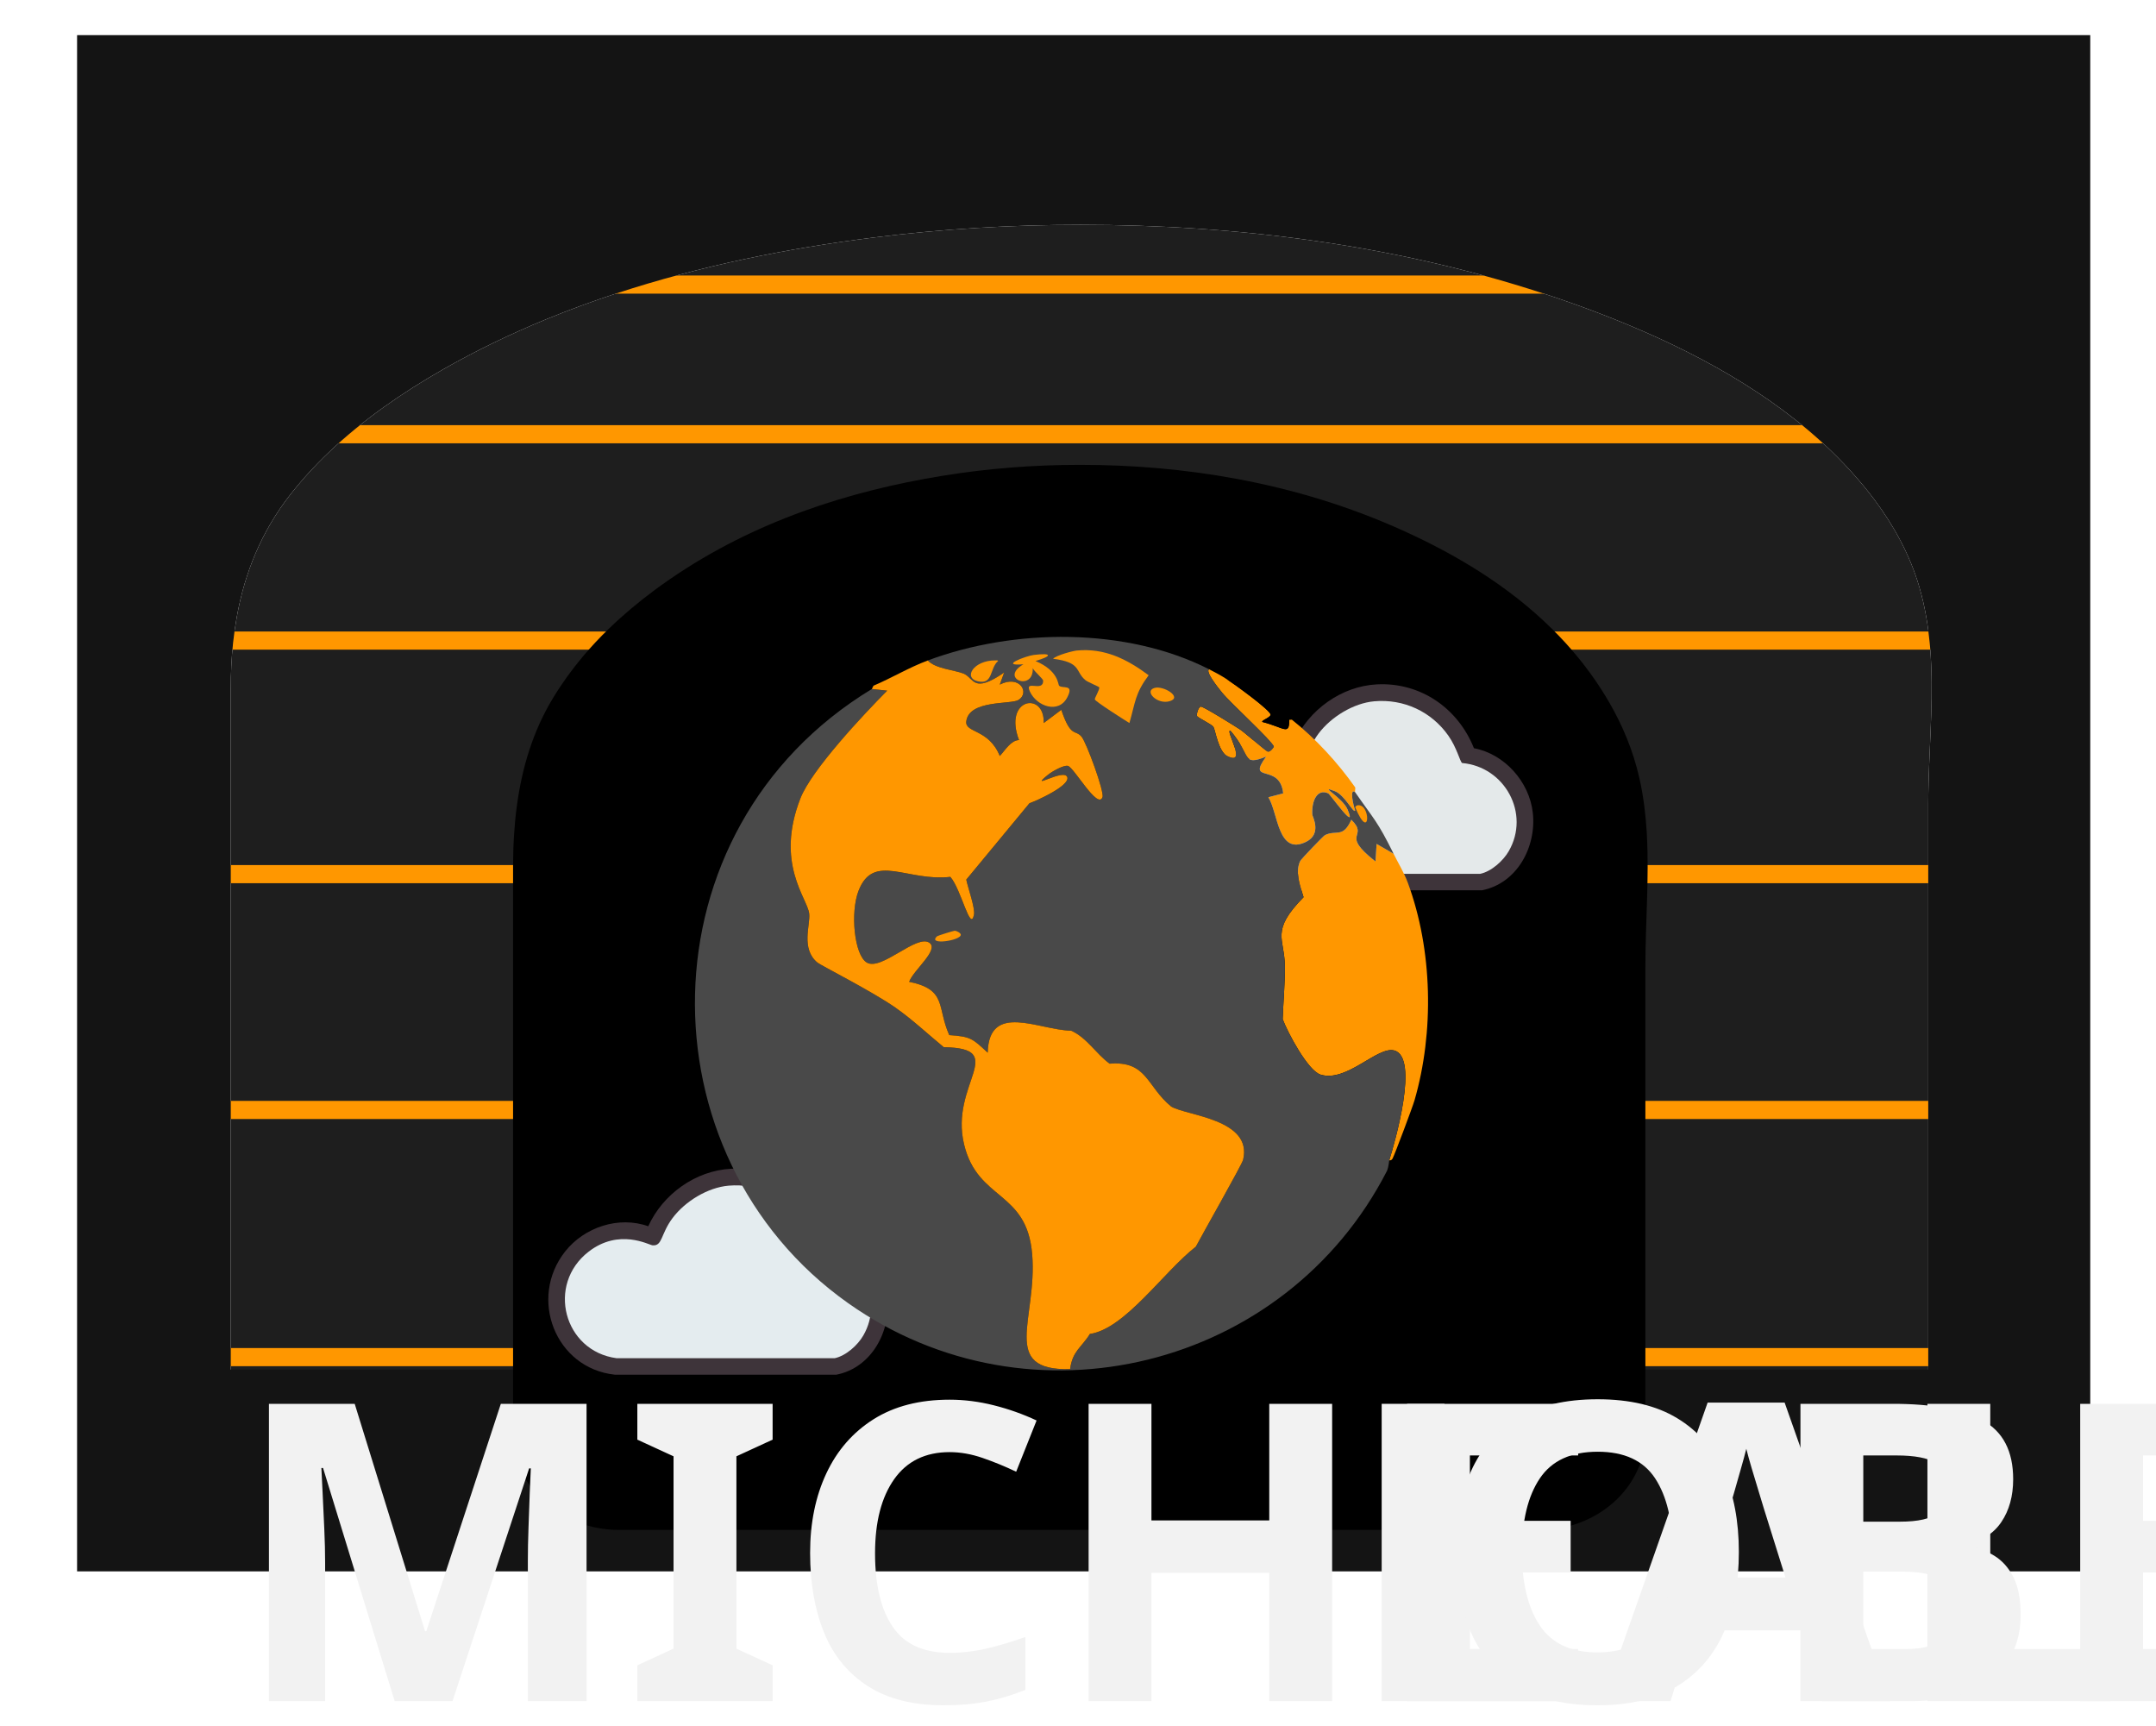
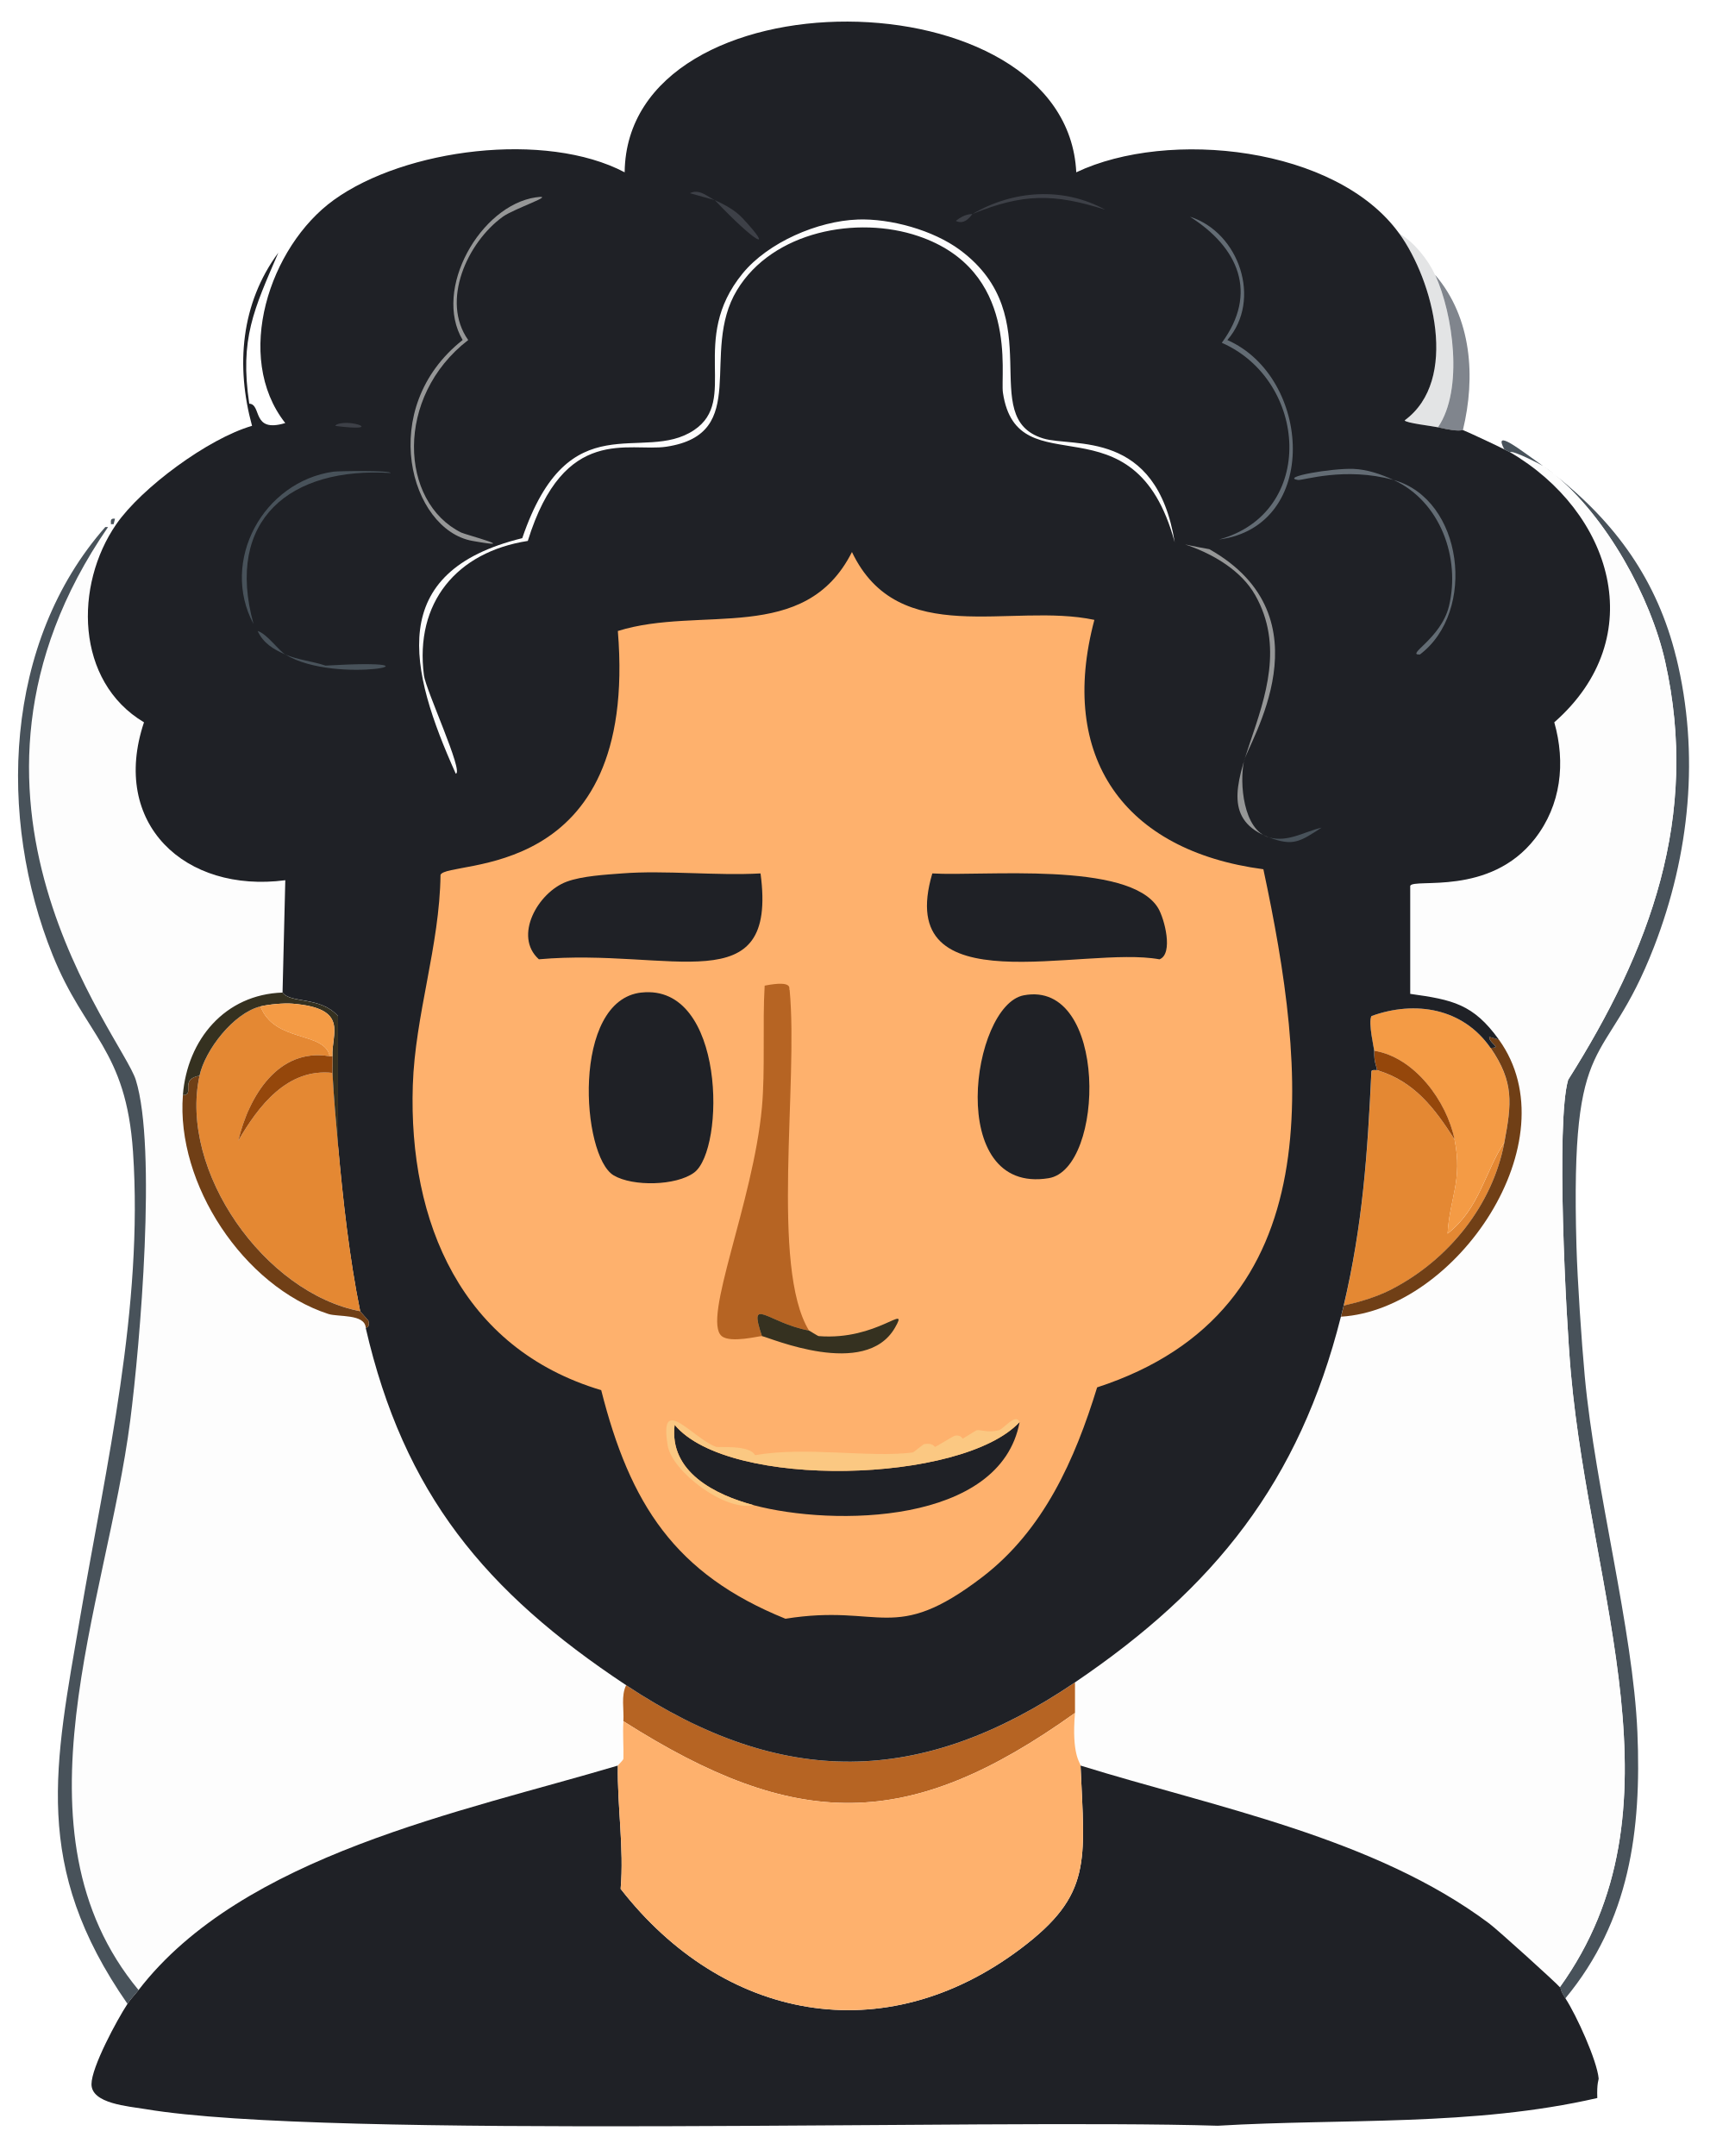
- <svg xmlns="http://www.w3.org/2000/svg" id="Layer_1" data-name="Layer 1" viewBox="0 0 951 761">
+ <svg xmlns="http://www.w3.org/2000/svg" id="Layer_1" data-name="Layer 1" viewBox="0 0 477 595">
  <defs>
    <style>
      .cls-1 {
-         fill: #f2f2f2;
-         font-family: RocGrotesk-CompressedBold, 'Roc Grotesk';
-         font-size: 183.62px;
-         font-weight: 700;
+         fill: #e48833;
+       }
+ 
+       .cls-1, .cls-2, .cls-3, .cls-4, .cls-5, .cls-6, .cls-7, .cls-8, .cls-9, .cls-10, .cls-11, .cls-12, .cls-13, .cls-14, .cls-15, .cls-16 {
+         stroke-width: 0px;
      }

      .cls-2 {
-         fill: #3e343a;
+         fill: #fbc882;
      }

-       .cls-2, .cls-3, .cls-4, .cls-5, .cls-6, .cls-7, .cls-8, .cls-9, .cls-10, .cls-11, .cls-12, .cls-13 {
-         stroke-width: 0px;
+       .cls-3 {
+         fill: #1f2126;
+       }
+ 
+       .cls-4 {
+         fill: #f49b45;
+       }
+ 
+       .cls-5 {
+         fill: #48525a;
+       }
+ 
+       .cls-6 {
+         fill: #969797;
+       }
+ 
+       .cls-7 {
+         fill: #80858d;
+       }
+ 
+       .cls-8 {
+         fill: #636c74;
+       }
+ 
+       .cls-9 {
+         fill: #b66423;
+       }
+ 
+       .cls-10 {
+         fill: #3d4047;
+       }
+ 
+       .cls-11 {
+         fill: #feb16d;
+       }
+ 
+       .cls-12 {
+         fill: #353120;
+       }
+ 
+       .cls-13 {
+         fill: #e3e4e5;
      }

      .cls-14 {
-         fill: none;
-         stroke: #000;
-         stroke-miterlimit: 10;
-       }
- 
-       .cls-3 {
-         fill: #4087b2;
-       }
- 
-       .cls-5 {
-         fill: #e4ecef;
-       }
- 
-       .cls-6 {
-         fill: #141414;
-       }
- 
-       .cls-7 {
-         fill: #e4e9ea;
-       }
- 
-       .cls-8 {
-         fill: #494949;
-       }
- 
-       .cls-9 {
-         fill: #ff9700;
-       }
- 
-       .cls-10 {
-         fill: #e4e77f;
-       }
- 
-       .cls-11 {
-         fill: #549ea3;
+         fill: #703f16;
      }

      .cls-15 {
-         letter-spacing: 0em;
+         fill: #fdfdfd;
      }

-       .cls-12 {
-         fill: #cfdd88;
-       }
- 
-       .cls-13 {
-         fill: #1e1e1e;
+       .cls-16 {
+         fill: #95470b;
      }
    </style>
  </defs>
  <g>
+     <path class="cls-5" d="M428.97,130.93c-.85-.67-2.18-1.67-3.06-2.29,1.41.97,1.75,1.23,3.06,2.29Z" />
+     <path class="cls-5" d="M31.35,144.69h-.76c.18-.27-.54-1.79,1.15-1.53l-.38,1.53Z" />
+   </g>
+   <g>
    <g>
-       <path class="cls-12" d="M639.14,369.9c2.3,4.66,4.94,8.85,6.77,13.8,11.73,31.77,12.53,70.67,3.12,103.1-.86,2.97-9.33,25.59-10.41,27.6-.29.54-.91.92-1.56.78,2.64-8.38,14.38-48.94,2.34-52.07-7.97-2.07-22.52,15.29-34.89,11.46-6.04-1.87-15.63-20.04-17.96-26.29.31-8.38,1.09-16.58,1.04-24.99-.08-13.42-7.08-16.58,8.85-32.8-1.6-5.27-4.13-11.79-1.56-17.18.36-.77,10.95-11.87,11.72-12.24,5.51-2.68,8.44,1.65,12.5-7.29,8.68,8.59-5.9,6.16,11.46,19.79l.52-8.33,8.07,4.69Z" />
-       <path class="cls-12" d="M560,287.11c3.15,2.03,21.24,15.03,20.83,16.92-.32,1.45-4.49,2.64-3.91,3.38,10.44,2.66,12.79,6.62,12.76-1.04.18.14,1.11-.16,1.3,0,11.19,8.88,21.74,20.36,29.94,32.02.21.3-.21,2.04,0,2.34-2.86-2.3-.81,6.6,0,8.59-.7,1.78-4.86-7.25-9.63-9.11-8.39-3.27,3.56,2.92,5.99,8.59,4.91,11.47-8.25-7.16-9.11-7.55-5.45-2.47-7.98,3.92-7.55,10.15.05.73,4.67,8.99-2.86,12.76-13.5,6.75-13.29-13.6-17.96-21.09l7.03-1.82c-1.52-14.75-17.65-4.36-8.07-17.44-11.77,4.7-6.82-.57-16.92-12.24-2.85-.86,8.49,17.06-1.56,11.98-4.17-2.11-5.65-12.51-6.51-13.8-.89-1.33-7.55-4.36-7.81-5.21-.26-.83.66-4.24,1.82-4.43,1.07-.17,16.57,9.48,18.74,10.93,2.02,1.35,12.2,10.27,13.02,10.41,1.32.22,2.86-2.16,2.86-2.34.03-1.85-20.78-20.95-24.47-25.51-2.33-2.88-8.07-10.07-6.25-11.19,3.02,1.53,5.47,2.85,8.33,4.69Z" />
-       <path class="cls-3" d="M589.68,306.37c.03,7.66-2.32,3.7-12.76,1.04-.58-.75,3.59-1.94,3.91-3.38.41-1.89-17.68-14.9-20.83-16.92,10.95,4.75,20.37,11.98,29.68,19.27Z" />
+       <path class="cls-13" d="M396.09,75.87c4.94,10.77,7.9,31.64.76,42.06-1.4-.32-9.01-1.2-9.18-1.91,15.11-11.09,7.92-38.56-1.53-51.61,4.07,2.34,7.99,7.21,9.94,11.47Z" />
+       <path class="cls-7" d="M403.74,118.69c-.33-.1-.47.71-6.88-.76,7.14-10.42,4.17-31.29-.76-42.06,10.14,11.85,11.19,28.26,7.65,42.82Z" />
+     </g>
+     <g>
+       <path class="cls-5" d="M462.62,181.39c6.54,26.67,3.76,54.4-6.12,79.91-13.68,35.31-23.16,20.74-21.41,82.58.27,9.49,1.4,26.32,2.29,35.94,2.92,31.41,13.33,69.82,14.53,98.26,1.14,27.04-2.1,51.94-19.88,73.41-1.73-2.65-.89-2.23-1.53-3.06,35.24-49.02,8.62-107.84,3.06-169.37-1.38-15.27-4.18-69.45-.76-81.05,22.63-35.81,36.35-72.65,26.76-115.46-4-17.88-16.25-39.95-30.59-51.61,16.94,13.3,28.45,29.28,33.64,50.47Z" />
      <g>
-         <path class="cls-3" d="M551.67,282.42c-1.82,1.12,3.91,8.31,6.25,11.19,3.69,4.56,24.5,23.66,24.47,25.51,0,.18-1.55,2.57-2.86,2.34-.82-.14-10.99-9.06-13.02-10.41-2.18-1.45-17.67-11.1-18.74-10.93-1.16.18-2.08,3.6-1.82,4.43.26.85,6.92,3.87,7.81,5.21.86,1.29,2.34,11.69,6.51,13.8,10.05,5.08-1.29-12.84,1.56-11.98,10.1,11.66,5.15,16.94,16.92,12.24-9.58,13.09,6.55,2.69,8.07,17.44l-7.03,1.82c4.67,7.49,4.46,27.84,17.96,21.09,7.53-3.77,2.91-12.03,2.86-12.76-.43-6.23,2.1-12.62,7.55-10.15.86.39,14.02,19.02,9.11,7.55-2.43-5.67-14.37-11.86-5.99-8.59,4.78,1.86,8.94,10.89,9.63,9.11-.81-1.99-2.86-10.89,0-8.59,9.03,13,10.48,13.51,18.22,29.16l-8.07-4.69-.52,8.33c-17.36-13.62-2.77-11.2-11.46-19.79-4.06,8.94-6.99,4.61-12.5,7.29-.76.37-11.35,11.47-11.72,12.24-2.56,5.39-.04,11.91,1.56,17.18-15.93,16.22-8.94,19.39-8.85,32.8.05,8.42-.74,16.61-1.04,24.99,2.33,6.26,11.92,24.42,17.96,26.29,12.36,3.83,26.92-13.53,34.89-11.46,12.04,3.13.3,43.69-2.34,52.07-.14.43-.14,2.55-1.04,4.95-48.06,93.76-168.87,123.89-255.4,62.74-98.52-69.62-98.81-224.34,11.19-291.07l7.29.78c-11.3,11.39-35.83,37.47-41.13,51.03-12.1,30.94,3.34,47.35,4.17,54.67.6,5.3-4.06,16.61,3.91,23.17,1.65,1.36,25.88,13.56,36.97,21.35,8.06,5.66,15.31,12.5,22.91,18.74,31.31.49,2.71,17.39,9.63,46.08,6.48,26.85,29.78,21.65,32.28,52.07,2.53,30.65-15.57,55.19,17.96,54.41,1.16-8.67,5.31-10.09,9.37-16.66,16.7-2.45,34.79-29.32,50.25-41.39,2.88-5.54,21.84-38.86,22.39-41.13,4.66-19.32-26.9-20.88-34.11-25.25-11.72-9.62-11.38-21.74-29.16-20.31-6.52-4.73-10.76-12.28-18.22-15.62-15.3-.27-38.97-13.76-39.57,10.41-7.12-6.61-8.01-7.66-18.22-8.33-5.94-13.23-.93-21.61-19.01-25.25,2.07-5.62,14.33-15.11,9.63-18.48-5.98-4.3-22.75,13.44-29.68,9.37-5.97-3.5-7.94-23.8-3.91-34.11,7.11-18.16,22.94-4.17,43.48-6.51,5.18,5.87,9.46,26.47,11.19,17.96.64-3.14-2.85-12.71-3.64-16.66l29.94-36.19c3.63-1.26,19.01-8.24,17.96-12.24-1.25-4.78-19.12,6.81-9.11-1.3,1.73-1.4,7.31-4.65,9.37-4.17,2.88.68,14.14,20.91,16.4,14.84.97-2.61-7.65-25.99-9.89-28.64-3.11-3.68-5.05.74-9.63-12.76q-4.17,3.12-8.33,6.25c.5-15.18-19.28-11.8-11.72,8.07-3.88.13-6.49,4.77-9.11,7.55-5.24-12.96-16.55-10.83-15.88-16.4,1.24-10.32,21.15-7.94,24.73-10.15,5.52-3.41.6-12.08-8.85-7.29l2.08-5.73c-14.95,10.32-14.15,2.63-19.27.52-4.06-1.67-13.63-2.37-16.92-6.25,40.93-15.25,93.89-15.82,133.3,4.17Z" />
+         <path class="cls-15" d="M32.12,144.69c-11.61,16.8-11.32,43.36,7.65,54.67-9.37,28,11.3,47.21,39,43.58q-.38,15.48-.76,30.97c-15.89.51-26.33,12.99-27.53,28.29-1.92,24.47,16.73,52.78,40.14,60.41,2.7.88,10.08-.08,10.32,3.82,10.55,45.8,32.94,72.84,71.88,98.64-1.45,2.93-.56,6.68-.76,9.94-.23,3.71.09,6.82,0,10.32-.01.41-1.53,1.79-1.53,1.91-42.93,12.79-103.52,24.62-132.28,61.94-36.3-43.79-8.84-106.15-2.29-157.14,2.73-21.24,7.37-75.38,1.53-94.05-3.78-12.08-59.14-77.76-7.65-152.55.03-.04.17.1.76-.76h1.53Z" />
+         <path class="cls-5" d="M38.24,549.19c-.98,1.27-2.16,2.45-3.06,3.82-26.45-38.06-20.09-65.71-13-107.05,7.12-41.51,17.42-85.26,14.53-128.08-1.92-28.4-13.17-31.95-22.17-54.29C-.74,225.67,1.04,177.27,29.06,145.45h.76c-51.5,74.79,3.87,140.47,7.65,152.55,5.84,18.67,1.2,72.81-1.53,94.05-6.54,50.98-34.01,113.35,2.29,157.14Z" />
+       </g>
+       <path class="cls-15" d="M425.91,128.63c.88.62,2.21,1.63,3.06,2.29,14.34,11.67,26.58,33.74,30.59,51.61,9.59,42.81-4.14,79.65-26.76,115.46-3.42,11.6-.62,65.79.76,81.05,5.56,61.53,32.18,120.35-3.06,169.37-.81-1.04-17.12-15.81-19.5-17.59-31.77-23.79-75.69-32.07-112.79-43.58-.03-.75-2.52-2.95-1.53-14.53v-8.41c38.6-26.15,61.9-55.35,73.41-100.93,31.84-1.94,63.7-48.54,43.58-76.46-7.07-9.81-12.75-10.99-24.47-12.62v-29.82c1.02-2.19,21.93,2.99,34.41-13,7.25-9.28,8.52-20.97,5.35-32.12,26.86-23.59,15.83-58.17-12.23-74.55.72-.7,8.74,3.53,9.18,3.82Z" />
+     </g>
+     <g>
+       <path class="cls-3" d="M298.22,487.25c37.1,11.51,81.02,19.79,112.79,43.58,2.38,1.78,18.69,16.55,19.5,17.59.64.83-.2.4,1.53,3.06,3.06,4.7,8.72,17.14,9.18,22.17.02.27-.54,1.28-.38,5.35-34.3,7.89-69.84,5.58-104.76,7.65-64.26-2-245.64,3.89-295.92-4.59-4.76-.8-14.92-1.49-14.91-6.88,0-4.68,6.99-17.67,9.94-22.17.9-1.37,2.08-2.55,3.06-3.82,28.76-37.31,89.36-49.15,132.28-61.94-.21,11.18,1.74,22.77.76,34.03,28.3,36.31,72.58,45.04,110.49,16.44,19.69-14.85,17.6-23.97,16.44-50.47Z" />
+       <g>
        <g>
-           <path class="cls-12" d="M488.92,273.57c13.24-1.26,23.8,4.06,34.11,11.72-6.42,8.63-6.22,12.53-9.11,22.65-2.08-1.28-16.21-10.22-16.4-11.19-.13-.67,2.45-4.84,2.08-5.73-.14-.34-5.38-2.46-6.51-3.38-5.04-4.15-1.67-8.41-15.36-10.15,1.52-1.66,9.44-3.74,11.19-3.91Z" />
-           <path class="cls-12" d="M468.62,275.65c8.69-1.06,8.88.51.78,2.86,11.01,4.69,10.59,11.12,11.19,11.72,1.62,1.6,7.23-1.04,3.91,5.47-4.13,8.08-14.49,4.27-17.7-2.6-2.87-6.13,6.25.48,6.25-5.21,0-.96-4.31-4.45-4.95-5.99.5,11.29-16.1,5.02-4.43-1.82-11.91,1.03,1.11-3.96,4.95-4.43Z" />
-           <path class="cls-12" d="M450.39,278.26c.54,0,1.09-.16,1.3.26-4.12,3.48-2.25,11.34-9.63,9.63-7.05-1.63-2.04-9.95,8.33-9.89Z" />
-           <path class="cls-12" d="M525.89,291.27c4.21-1.14,13.16,4.36,7.29,6.25-6.03,1.94-12.58-4.81-7.29-6.25Z" />
-           <path class="cls-10" d="M431.13,406.35c.87.04,2.78,1.03,2.86,1.82.32,2.88-16.24,5.27-11.19.78.33-.29,7.9-2.63,8.33-2.6Z" />
-           <path class="cls-12" d="M621.7,346.99c6.82-1.79,6.51,18.4-.78.78.3-.21.59-.73.78-.78Z" />
+           <path class="cls-1" d="M380.03,295.33c10.29,3.08,15.87,10.44,21.41,19.12,2.3,11.34-1.36,16.17-1.91,26,8.84-6.92,10.24-16.99,15.68-25.23-3.25,17.37-15.34,32.38-30.97,40.53-4.18,2.18-8.81,3.53-13.38,4.59,5.24-22.21,6.6-42.06,7.65-64.61.03-.63,1.53-.3,1.53-.38Z" />
+           <path class="cls-4" d="M411.38,289.21c6.54,9.44,5.8,15.45,3.82,26-5.43,8.24-6.84,18.31-15.68,25.23.55-9.82,4.21-14.66,1.91-26-2.13-10.49-11.02-22.66-22.17-24.47.01-.48-1.71-7.72-.76-9.56,12.1-4.4,25.27-2.18,32.88,8.79Z" />
+           <path class="cls-14" d="M413.68,286.91c20.11,27.92-11.75,74.52-43.58,76.46.25-.99.53-2.09.76-3.06,4.58-1.06,9.2-2.41,13.38-4.59,15.63-8.15,27.72-23.15,30.97-40.53,1.97-10.54,2.72-16.56-3.82-26,3.29-.04-.34-1.09-.38-3.06l2.68.76Z" />
+           <path class="cls-16" d="M401.44,314.44c-5.54-8.67-11.12-16.04-21.41-19.12.04-.82-.85-1.93-.76-5.35,11.16,1.8,20.05,13.98,22.17,24.47Z" />
+         </g>
+         <g>
+           <path class="cls-9" d="M296.69,464.31v8.41c-46.09,33-77.1,32.5-124.64,2.29.2-3.26-.69-7.01.76-9.94,42.98,28.48,81.35,28.05,123.87-.76Z" />
+           <path class="cls-11" d="M296.69,472.72c-.99,11.58,1.5,13.78,1.53,14.53,1.16,26.5,3.25,35.61-16.44,50.47-37.91,28.6-82.19,19.87-110.49-16.44.97-11.26-.97-22.85-.76-34.03,0-.12,1.52-1.5,1.53-1.91.09-3.5-.23-6.61,0-10.32,47.53,30.21,78.55,30.7,124.64-2.29Z" />
        </g>
      </g>
      <g>
-         <path class="cls-12" d="M418.37,278.26c3.29,3.88,12.87,4.57,16.92,6.25,5.12,2.11,4.32,9.8,19.27-.52l-2.08,5.73c9.45-4.79,14.37,3.88,8.85,7.29-3.59,2.22-23.49-.17-24.73,10.15-.67,5.57,10.64,3.44,15.88,16.4,2.62-2.78,5.23-7.42,9.11-7.55-7.57-19.87,12.21-23.25,11.72-8.07q4.17-3.12,8.33-6.25c4.58,13.5,6.52,9.08,9.63,12.76,2.24,2.65,10.86,26.03,9.89,28.64-2.26,6.07-13.52-14.16-16.4-14.84-2.06-.48-7.64,2.76-9.37,4.17-10.01,8.11,7.86-3.48,9.11,1.3,1.04,4-14.33,10.97-17.96,12.24l-29.94,36.19c.79,3.96,4.28,13.52,3.64,16.66-1.73,8.51-6.01-12.09-11.19-17.96-20.53,2.34-36.37-11.65-43.48,6.51-4.04,10.31-2.06,30.6,3.91,34.11,6.93,4.07,23.7-13.67,29.68-9.37,4.7,3.38-7.56,12.86-9.63,18.48,18.08,3.64,13.06,12.02,19.01,25.25,10.21.67,11.1,1.72,18.22,8.33.6-24.17,24.27-10.69,39.57-10.41,7.46,3.34,11.7,10.89,18.22,15.62,17.78-1.43,17.44,10.69,29.16,20.31,7.21,4.37,38.77,5.94,34.11,25.25-.55,2.28-19.51,35.59-22.39,41.13-15.45,12.07-33.55,38.95-50.25,41.39-4.07,6.57-8.21,7.99-9.37,16.66-33.54.78-15.44-23.77-17.96-54.41-2.51-30.42-25.8-25.22-32.28-52.07-6.93-28.7,21.68-45.59-9.63-46.08-7.6-6.24-14.85-13.08-22.91-18.74-11.09-7.78-35.32-19.99-36.97-21.35-7.96-6.56-3.31-17.87-3.91-23.17-.82-7.33-16.27-23.73-4.17-54.67,5.3-13.56,29.83-39.64,41.13-51.03l-7.29-.78c.07-.05.48-1.07.78-1.56,8.73-3.7,16.86-8.66,25.77-11.98Z" />
-         <path class="cls-11" d="M421.23,283.98c3.94-.97,4.34,3.3,2.08,4.17-3.56,1.37-5.22-3.39-2.08-4.17Z" />
+         <path class="cls-3" d="M386.15,64.4c9.45,13.05,16.64,40.52,1.53,51.61.16.71,7.77,1.59,9.18,1.91,6.42,1.48,6.55.66,6.88.76.61.18,9.83,4.48,11.47,5.35.59.31,1.22.58,1.53.76,28.07,16.39,39.09,50.96,12.23,74.55,3.17,11.15,1.89,22.83-5.35,32.12-12.48,15.99-33.38,10.81-34.41,13v29.82c11.71,1.63,17.4,2.81,24.47,12.62l-2.68-.76c.04,1.97,3.68,3.01.38,3.06-7.61-10.97-20.78-13.19-32.88-8.79-.94,1.84.78,9.08.76,9.56-.09,3.42.8,4.53.76,5.35,0,.08-1.5-.25-1.53.38-1.05,22.56-2.4,42.4-7.65,64.61-.23.97-.52,2.07-.76,3.06-11.5,45.58-34.81,74.78-73.41,100.93-42.52,28.81-80.89,29.25-123.87.76-38.93-25.8-61.33-52.84-71.88-98.64-.02-.1,1.23.2.76-1.91-.04-.17-2.26-2.5-2.29-2.68-3.02-14.89-4.75-30.74-6.12-45.88v-35.56c-4.84-5.48-13.19-3.43-15.29-6.5q.38-15.48.76-30.97c-27.7,3.63-48.37-15.59-39-43.58-18.97-11.32-19.26-37.87-7.65-54.67,6.94-10.04,25.38-23.66,37.47-27.15-4.52-16.49-3.11-33.77,7.26-47.79-6.74,15.68-10.7,23.73-8.03,41.67,3.56.2.56,8.19,9.94,5.35-14.38-18.28-4.36-48.74,13.38-61.55,19.65-14.19,58.49-19.12,80.29-7.65.63-55.91,122-55.01,124.64,0,25.44-12.07,71.76-7.11,89.08,16.82Z" />
+         <g>
+           <path class="cls-5" d="M425.91,128.63c-.43-.29-8.45-4.53-9.18-3.82-.31-.18-.94-.45-1.53-.76-3.28-6.05,4.48.17,10.71,4.59Z" />
+           <g>
+             <path class="cls-15" d="M236.66,60.58c9.12-.33,20.91,2.94,28.29,8.41,25.04,18.56,4.31,46.26,22.94,52,8.3,2.56,31.26-2.73,36.32,28.67-11.18-41.42-43.41-14.45-47.41-41.29-.78-5.24,4.53-33.73-23.32-43.2-16.92-5.75-40.24-1.37-50.08,14.91-10.45,17.27,4.07,39.64-19.5,43.2-10.23,1.55-28.21-6.34-38.23,26-19.61,3.05-31.24,17.01-28.67,37.09.53,4.12,11.07,26.76,8.79,27.15-12.89-28.7-19.51-55.74,18.35-65,12.89-37.86,33.25-20.34,47.41-29.82,12.46-8.34-1.59-24.86,13.38-43.2,7.06-8.65,20.8-14.51,31.73-14.91Z" />
+             <path class="cls-6" d="M147.96,54.46c6.02-.87-6,3.06-9.18,5.35-9.81,7.08-17.19,23.27-9.56,34.03-20.33,15.66-18.94,44.71-1.91,53.14,1.06.53,17.08,4.8,3.06,2.29-17.14-3.06-26.6-36.56-2.68-55.44-8.3-13.93,4.87-37.16,20.26-39.38Z" />
+             <path class="cls-6" d="M350.21,231.09c-24.38-9.25,12.04-39.08-3.82-66.91-7.86-13.78-30.33-15.76-12.62-12.62,33.44,18.91,10.61,53.61,9.56,58.5-1.28,5.99-.22,19.04,6.88,21.03Z" />
+             <g>
+               <path class="cls-8" d="M328.42,59.81c13.54,4.27,19.99,22.92,10.32,34.03,23.28,10.26,25.67,51.38-2.29,55.05,27-7.43,24.49-43.87.76-54.29,10.07-13.71,4.64-26.27-8.79-34.79Z" />
+               <path class="cls-10" d="M268.39,59.05c11.29-6.61,25.13-7.53,36.7-1.15-14.29-4.57-22.78-4.5-36.7,1.15Z" />
+             </g>
+             <g>
+               <path class="cls-8" d="M384.62,132.46c19.24,5.31,22.99,36.3,7.26,48.17-4.11.19,5.86-4.37,8.03-13.38,3.19-13.22-2.35-28.86-15.29-34.79Z" />
+               <path class="cls-8" d="M384.62,132.46c-13.49-3.72-25.07.2-26.38,0-5.07-.78,9.34-3.29,15.29-3.06,3.81.15,7.58,1.45,11.09,3.06Z" />
+             </g>
+             <path class="cls-5" d="M350.21,231.09c5.22,1.46,9.69-1.55,14.53-2.68-6.01,3.91-7.84,5.21-14.53,2.68Z" />
+             <g>
+               <path class="cls-5" d="M92.14,130.16c1.25-.17,15.67-.4,15.68.38-27.71-1.76-45.8,12.87-37.85,41.67-9.29-17.33,2.61-39.35,22.17-42.06Z" />
+               <path class="cls-5" d="M78.76,180.63c3.49,1.51,7.51,1.85,11.09,3.06,36.69-2.17,3.14,5.64-11.09-3.06Z" />
+               <path class="cls-5" d="M78.76,180.63c-3.24-1.4-6.12-3.13-7.65-6.5,2.58.8,5.69,5.31,7.65,6.5Z" />
+             </g>
+             <path class="cls-10" d="M92.91,117.16c3.89-1.71,13.49,2.14-.38.38.11-.17.23-.31.38-.38Z" />
+             <g>
+               <path class="cls-10" d="M197.28,55.23c2.76,1.27,5.54,2.72,7.65,4.97,8.96,9.6,3.77,7.09-7.65-4.97Z" />
+               <path class="cls-10" d="M197.28,55.23l-6.88-1.91c2.63-1.32,4.89,1,6.88,1.91Z" />
+               <path class="cls-10" d="M268.39,59.05c-.21.13-1.96,3.25-4.59,1.91,2.62-2.11,4.31-1.8,4.59-1.91Z" />
+             </g>
+             <g>
+               <path class="cls-11" d="M235.13,152.34c12.89,27,43.88,13.83,66.91,18.73-10.07,37.79,8.06,63.71,46.64,68.82,11.83,55.36,19.55,121.67-45.88,142.99-6.13,19.92-14.74,39.39-31.73,52.38-24.54,18.75-27.73,7.21-54.29,11.47-30.56-12.35-42.91-31.71-50.85-63.08-38.53-11.5-53.22-46.34-52-84.11.63-19.44,7.42-38.58,7.65-58.11,1.95-4.42,54.7,2.87,48.94-67.29,22.81-7.15,51.62,3.95,64.61-21.79Z" />
+               <g>
+                 <path class="cls-11" d="M246.98,366.44c4.16-7.19-4.81,3.59-21.03,2.29-.27-.02-2.52-1.5-2.68-1.53-10.69-17.5-2.9-68.2-5.35-94.05,9.49.03,35.25-8.92,37.09-8.41.26.07,3.36,3.95,3.44,4.21,2.2,6.8-4.07,78.38-2.29,92.52-2.89,3.26-4.03,9.37-9.18,4.97Z" />
+                 <path class="cls-3" d="M177.02,273.92c23.24-2.55,23.17,43.36,14.53,49.7-4.96,3.64-16.9,3.88-22.17.76-8.97-5.3-11.72-48.34,7.65-50.47Z" />
+                 <path class="cls-3" d="M257.31,241.04c13.69.88,54.41-3.52,62.32,9.56,1.77,2.93,4.28,12.64.38,14.15-20.96-3.92-73.63,13.31-62.7-23.7Z" />
+                 <path class="cls-3" d="M171.67,241.04c11.79-.93,26.11.69,38.23,0,4.83,36.04-24.58,20.45-61.17,23.7-7.09-6.36-.27-18.46,7.65-21.41,4.26-1.59,10.76-1.94,15.29-2.29Z" />
+                 <path class="cls-3" d="M282.54,274.68c23.36-4.44,22.45,47.93,6.88,50.47-28.61,4.66-21.33-47.72-6.88-50.47Z" />
+                 <path class="cls-9" d="M217.93,273.15c2.46,25.85-5.33,76.56,5.35,94.05-11.5-2.16-16.85-9.88-13,1.53-.55-.1-8.61,2.04-11.09,0-5.5-4.53,8.68-36.87,11.09-63.08.94-10.21.14-23.14.76-33.64,8.46-1.65,6.48,1.15,6.88,1.15Z" />
+                 <g>
+                   <path class="cls-3" d="M207.99,415.38c-10.46-2.79-23.4-9.1-21.79-22.17,14.86,17.97,79.49,16.19,95.2-.76-5.26,28.35-51.49,28.79-73.41,22.94Z" />
+                   <path class="cls-2" d="M281.39,392.44c-15.71,16.95-80.34,18.74-95.2.76-1.61,13.08,11.33,19.38,21.79,22.17-7.75,1.87-22.49-9.21-23.7-16.44-2.46-14.66,6.9-1.96,13.38.38.53.19,9.35-.62,10.71,2.29,13.8-2.48,31.77.77,43.58-.76.19-.02,2.87-2.26,3.06-2.29,2.49-.47,2.9.8,3.06.76.3-.06,5.05-2.98,5.35-3.06,1.69-.43,2.18.79,2.29.76.22-.05,3.61-2.24,3.82-2.29,1-.25,3.15.76,6.12,0,1.37-.35,4.71-4.87,5.73-2.29Z" />
+                 </g>
+                 <path class="cls-12" d="M223.28,367.2c.15.03,2.4,1.51,2.68,1.53,16.21,1.3,25.19-9.49,21.03-2.29-8.2,14.17-34.53,2.69-36.7,2.29-3.85-11.41,1.5-3.69,13-1.53Z" />
+               </g>
+             </g>
+           </g>
+         </g>
+       </g>
+       <g>
+         <path class="cls-1" d="M91,291.5c-14.2-2.43-22.34,11.05-25.23,23.32,5.54-9.61,13.55-20.09,26-18.73.34,6.57.94,13.32,1.53,19.88,1.37,15.14,3.1,30.99,6.12,45.88-26.33-5-50.09-38.66-44.35-65,1.56-7.14,9.43-17.29,16.82-19.12,3.91,10.12,17.7,6.78,19.12,13.76Z" />
+         <path class="cls-14" d="M99.41,361.85c.04.17,2.26,2.5,2.29,2.68.46,2.11-.79,1.81-.76,1.91-.24-3.91-7.62-2.94-10.32-3.82-23.42-7.63-42.06-35.94-40.14-60.41,3.45.03-1.08-4.38,4.59-5.35-5.74,26.34,18.02,60,44.35,65Z" />
+         <path class="cls-12" d="M78,273.92c2.11,3.07,10.45,1.02,15.29,6.5v35.56c-.59-6.56-1.19-13.31-1.53-19.88-.06-1.2.1-2.81,0-4.59-.35-6.23,4.79-13.25-11.09-14.53-2.35-.19-6.51.2-8.79.76-7.39,1.82-15.26,11.97-16.82,19.12-5.67.97-1.14,5.38-4.59,5.35,1.2-15.3,11.64-27.79,27.53-28.29Z" />
+         <path class="cls-4" d="M91.76,291.5h-.76c-1.42-6.98-15.2-3.65-19.12-13.76,2.28-.56,6.45-.95,8.79-.76,15.88,1.28,10.73,8.29,11.09,14.53Z" />
+         <path class="cls-16" d="M91,291.5h.76c.1,1.78-.06,3.39,0,4.59-12.45-1.35-20.45,9.13-26,18.73,2.9-12.27,11.03-25.75,25.23-23.32Z" />
      </g>
    </g>
-     <path class="cls-13" d="M850.69,344.91c-.09,3.36-.15,6.73-.15,10.1v249.37c0,3.32-.44,6.55-1.26,9.62-4.23,15.95-18.77,27.7-36.05,27.7H139.11c-17.28,0-31.83-11.75-36.06-27.7-.82-3.07-1.26-6.3-1.26-9.62v-300.55c0-6.91.32-13.7,1.02-20.37.42-3.86.96-7.68,1.65-11.45,3.5-19.42,10.8-37.56,23.68-54.01,1.99-2.54,4.06-5.02,6.19-7.43,3.52-3.98,7.23-7.8,11.09-11.46,14.88-14.11,32.05-25.93,49.73-36.04,14.74-8.43,30.06-15.81,45.79-22.28,10.22-4.19,20.6-7.99,31.12-11.45,36.83-12.08,75.25-19.81,113.3-24.59,30.28-3.8,60.82-5.61,91.33-5.61,68.7,0,138.36,8.77,203.83,30.2,3.62,1.19,7.25,2.4,10.85,3.68,6.88,2.41,13.82,4.99,20.74,7.77,34.65,13.85,69.08,32.39,95.87,58.32,3.78,3.67,7.42,7.49,10.87,11.46,2.75,3.14,5.39,6.39,7.9,9.73,8.68,11.57,15.72,24.48,19.81,38.41,1.29,4.42,2.31,8.85,3.08,13.3.67,3.81,1.17,7.63,1.53,11.45.08.85.17,1.7.23,2.54,1.56,19.51-.17,39.21-.71,58.91Z" />
-     <path class="cls-14" d="M850.55,283.83c0-.16,0-.06,0,.75,0,.01,0,.02,0,.03,0-.22,0-.63,0-.79Z" />
-     <rect class="cls-9" x="55.5" y="121.5" width="859" height="8" />
-     <rect class="cls-9" x="56.5" y="187.5" width="859" height="8" />
-     <rect class="cls-9" x="55.5" y="278.5" width="859" height="8" />
-     <rect class="cls-9" x="55.5" y="381.5" width="859" height="8" />
-     <rect class="cls-9" x="55.5" y="485.5" width="859" height="8" />
-     <rect class="cls-9" x="55.5" y="594.5" width="859" height="8" />
  </g>
-   <path id="background" class="cls-6" d="M34,15.5v677.5h888V15.5H34ZM101.79,604v-300.17c0-6.91.32-13.7,1.02-20.37.42-3.86.96-7.68,1.65-11.45,3.5-19.42,10.8-37.56,23.68-54.01,1.99-2.54,4.06-5.02,6.19-7.43,3.52-3.98,7.23-7.8,11.09-11.46,14.88-14.11,32.05-25.93,49.73-36.04,14.74-8.43,30.06-15.81,45.79-22.28,10.22-4.19,20.6-7.99,31.12-11.45,36.83-12.08,75.25-19.81,113.3-24.59,30.28-3.8,60.82-5.61,91.33-5.61,68.7,0,138.36,8.77,203.83,30.2,3.62,1.19,7.25,2.4,10.85,3.68,6.88,2.41,13.82,4.99,20.74,7.77,34.65,13.85,69.08,32.39,95.87,58.32,3.78,3.67,7.42,7.49,10.87,11.46,2.75,3.14,5.39,6.39,7.9,9.73,8.68,11.57,15.72,24.48,19.81,38.41,1.29,4.42,2.31,8.85,3.08,13.3.67,3.81,1.17,7.63,1.53,11.45.08.85.17,1.7.23,2.54,1.56,19.51-.17,39.21-.71,58.91-.09,3.36-.15,6.73-.15,10.1v248.99H101.79Z" />
-   <path id="bannerBG2" class="cls-4" d="M725.77,426.51v205.73c0,23.46-20.95,42.47-46.8,42.47h-405.86c-25.85,0-46.8-19.02-46.8-42.47v-250.03c0-4.76.14-9.47.44-14.1.26-4.17.65-8.28,1.19-12.33,2.27-17.24,7.16-33.34,15.95-47.88,3.97-6.56,8.38-12.62,13.11-18.26,3.67-4.36,7.52-8.48,11.52-12.33,6.43-6.23,13.19-11.85,20.08-16.96,36.35-26.98,78-41.63,119.35-49.18,2.51-.46,5.01-.9,7.52-1.3,20.2-3.3,40.56-4.87,60.92-4.87,22.99,0,46.14,1.91,69.02,6.17,25.25,4.67,50.17,12.21,74.19,23.16,22.38,10.2,45.55,23.8,64.95,42.98,3.93,3.86,7.71,7.97,11.28,12.33,5.12,6.23,9.85,12.96,14.07,20.26,5.8,10.02,10.5,21.19,13.22,33.25.95,4.19,1.67,8.41,2.2,12.63.47,3.65.8,7.32,1.03,11,.03.45.05.89.07,1.33,1.06,19.34-.65,38.9-.65,58.41Z" />
-   <g>
-     <path class="cls-2" d="M607.36,301.81c19.19-.98,35.74,10.49,42.79,28.16,13.52,2.54,24.43,14.8,25.96,28.44,1.69,15.04-6.9,31.15-22.42,34.22h-97.49c-26.23-2.82-38.15-33.73-21.86-54.36,8.46-10.72,23.59-15.74,36.56-11.1,6.41-14.17,20.85-24.57,36.47-25.36Z" />
-     <path class="cls-7" d="M606.24,309.27c12.93-1.12,25.17,4.53,32.65,15.2,3.76,5.36,5.1,11.45,6.05,12.03,18.79,1.64,30.16,22.26,20.56,38.88-2.47,4.27-7.62,8.92-12.56,9.98h-96.01c-23.29-3.13-30.94-32.54-12.28-46.99,13.45-10.42,26.48-2.96,28.09-2.8,4.45.45,3.56-4.99,8.84-12.03,5.52-7.37,15.45-13.47,24.65-14.27Z" />
-   </g>
-   <g>
-     <path class="cls-2" d="M322.5,515.43c19.23-.98,35.82,10.49,42.89,28.16,13.55,2.54,24.48,14.8,26.01,28.44,1.69,15.04-6.91,31.15-22.47,34.22h-97.72c-26.29-2.82-38.23-33.73-21.91-54.36,8.48-10.72,23.65-15.74,36.64-11.1,6.43-14.17,20.9-24.57,36.55-25.36Z" />
-     <path class="cls-5" d="M321.38,522.89c12.96-1.12,25.23,4.53,32.73,15.2,3.77,5.36,5.11,11.45,6.06,12.03,18.83,1.64,30.23,22.26,20.61,38.88-2.47,4.27-7.64,8.92-12.59,9.98h-96.23c-23.34-3.13-31.01-32.54-12.31-46.99,13.48-10.42,26.54-2.96,28.16-2.8,4.46.45,3.57-4.99,8.86-12.03,5.53-7.37,15.49-13.47,24.71-14.27Z" />
-   </g>
-   <g>
-     <path class="cls-9" d="M614.71,376.53c2.14,4.33,4.6,8.23,6.3,12.84,10.92,29.57,11.66,65.77,2.91,95.94-.8,2.77-8.68,23.81-9.69,25.68-.27.51-.84.85-1.45.73,2.46-7.8,13.38-45.54,2.18-48.46-7.41-1.93-20.96,14.22-32.46,10.66-5.62-1.74-14.55-18.65-16.72-24.47.28-7.8,1.02-15.43.97-23.26-.08-12.49-6.58-15.43,8.24-30.53-1.49-4.91-3.84-10.97-1.45-15.99.34-.71,10.19-11.04,10.9-11.39,5.13-2.49,7.85,1.54,11.63-6.78,8.08,7.99-5.49,5.74,10.66,18.41l.48-7.75q3.76,2.18,7.51,4.36Z" />
-     <path class="cls-9" d="M541.06,299.49c2.93,1.89,19.77,13.99,19.38,15.75-.29,1.35-4.18,2.45-3.63,3.15,9.72,2.47,11.9,6.16,11.87-.97.16.13,1.03-.15,1.21,0,10.42,8.26,20.23,18.95,27.86,29.8.2.28-.19,1.9,0,2.18-2.66-2.14-.76,6.14,0,8-.65,1.66-4.52-6.75-8.96-8.48-7.8-3.04,3.31,2.72,5.57,8,4.57,10.67-7.68-6.66-8.48-7.03-5.07-2.29-7.43,3.65-7.03,9.45.05.68,4.35,8.37-2.67,11.87-12.57,6.28-12.37-12.65-16.72-19.62l6.54-1.7c-1.41-13.73-16.43-4.05-7.51-16.23-10.95,4.37-6.34-.53-15.75-11.39-2.66-.8,7.9,15.88-1.45,11.14-3.88-1.96-5.26-11.64-6.06-12.84-.83-1.24-7.02-4.06-7.27-4.85-.24-.77.61-3.95,1.7-4.12,1-.16,15.42,8.82,17.44,10.18,1.88,1.26,11.35,9.56,12.11,9.69,1.23.21,2.66-2.01,2.67-2.18.03-1.73-19.34-19.5-22.77-23.74-2.17-2.68-7.51-9.37-5.81-10.42,2.81,1.42,5.09,2.65,7.75,4.36Z" />
-     <path class="cls-4" d="M568.68,317.42c.03,7.13-2.16,3.44-11.87.97-.54-.7,3.34-1.8,3.63-3.15.38-1.76-16.45-13.86-19.38-15.75,10.19,4.42,18.96,11.15,27.62,17.93Z" />
-     <g>
-       <path class="cls-8" d="M533.31,295.13c-1.69,1.04,3.64,7.73,5.81,10.42,3.44,4.25,22.8,22.02,22.77,23.74,0,.17-1.44,2.39-2.67,2.18-.76-.13-10.23-8.43-12.11-9.69-2.03-1.35-16.45-10.33-17.44-10.18-1.08.17-1.93,3.35-1.7,4.12.24.79,6.44,3.6,7.27,4.85.8,1.2,2.18,10.88,6.06,12.84,9.36,4.73-1.2-11.95,1.45-11.14,9.4,10.85,4.79,15.76,15.75,11.39-8.92,12.18,6.1,2.5,7.51,16.23l-6.54,1.7c4.35,6.97,4.15,25.91,16.72,19.62,7.01-3.5,2.71-11.19,2.67-11.87-.4-5.8,1.96-11.74,7.03-9.45.8.36,13.05,17.7,8.48,7.03-2.26-5.28-13.38-11.03-5.57-8,4.45,1.73,8.32,10.14,8.96,8.48-.76-1.85-2.66-10.14,0-8,8.4,12.1,9.75,12.57,16.96,27.13q-3.76-2.18-7.51-4.36l-.48,7.75c-16.15-12.68-2.58-10.42-10.66-18.41-3.77,8.32-6.5,4.29-11.63,6.78-.71.34-10.56,10.67-10.9,11.39-2.39,5.02-.04,11.08,1.45,15.99-14.82,15.1-8.31,18.04-8.24,30.53.05,7.83-.68,15.46-.97,23.26,2.17,5.82,11.09,22.73,16.72,24.47,11.5,3.56,25.05-12.59,32.46-10.66,11.2,2.92.28,40.66-2.18,48.46-.13.4-.13,2.37-.97,4.6-44.72,87.25-157.14,115.29-237.67,58.39-91.68-64.78-91.95-208.76,10.42-270.86l6.78.73c-10.52,10.6-33.34,34.87-38.28,47.49-11.26,28.79,3.11,44.06,3.88,50.88.55,4.93-3.78,15.46,3.63,21.56,1.53,1.26,24.09,12.62,34.4,19.87,7.5,5.27,14.25,11.64,21.32,17.44,29.14.46,2.52,16.18,8.96,42.88,6.03,24.98,27.71,20.14,30.04,48.46,2.35,28.52-14.49,51.36,16.72,50.64,1.08-8.07,4.94-9.39,8.72-15.51,15.54-2.28,32.38-27.29,46.76-38.52,2.68-5.16,20.32-36.16,20.84-38.28,4.34-17.98-25.03-19.43-31.74-23.5-10.91-8.95-10.59-20.23-27.13-18.9-6.07-4.4-10.01-11.43-16.96-14.54-14.24-.25-36.27-12.8-36.83,9.69-6.63-6.15-7.46-7.13-16.96-7.75-5.53-12.31-.87-20.11-17.69-23.5,1.93-5.23,13.33-14.06,8.96-17.2-5.56-4-21.17,12.51-27.62,8.72-5.55-3.26-7.39-22.14-3.63-31.74,6.62-16.9,21.35-3.88,40.46-6.06,4.82,5.46,8.81,24.64,10.42,16.72.59-2.92-2.66-11.82-3.39-15.51q13.93-16.84,27.86-33.68c3.38-1.17,17.69-7.67,16.72-11.39-1.16-4.45-17.79,6.34-8.48-1.21,1.61-1.3,6.81-4.33,8.72-3.88,2.68.63,13.16,19.46,15.26,13.81.9-2.43-7.12-24.19-9.21-26.65-2.9-3.42-4.7.69-8.96-11.87q-3.88,2.91-7.75,5.81c.46-14.13-17.94-10.98-10.9,7.51-3.61.12-6.04,4.44-8.48,7.03-4.87-12.06-15.4-10.08-14.78-15.26,1.15-9.6,19.68-7.39,23.02-9.45,5.13-3.17.56-11.24-8.24-6.78l1.94-5.33c-13.91,9.61-13.17,2.45-17.93.48-3.77-1.56-12.68-2.21-15.75-5.81,38.09-14.19,87.37-14.72,124.05,3.88Z" />
-       <g>
-         <path class="cls-9" d="M474.92,286.89c12.32-1.18,22.15,3.78,31.74,10.9-5.98,8.03-5.79,11.66-8.48,21.08-1.93-1.19-15.08-9.51-15.26-10.42-.12-.63,2.28-4.5,1.94-5.33-.13-.32-5.01-2.29-6.06-3.15-4.69-3.86-1.56-7.83-14.29-9.45,1.42-1.55,8.79-3.48,10.42-3.63Z" />
-         <path class="cls-9" d="M456.02,288.83c8.09-.99,8.27.47.73,2.67,10.25,4.36,9.86,10.35,10.42,10.9,1.51,1.49,6.73-.97,3.63,5.09-3.84,7.51-13.48,3.98-16.47-2.42-2.67-5.7,5.81.44,5.81-4.85,0-.89-4.01-4.14-4.6-5.57.46,10.51-14.98,4.67-4.12-1.7-11.08.96,1.04-3.68,4.6-4.12Z" />
-         <path class="cls-9" d="M439.06,291.25c.5,0,1.01-.14,1.21.24-3.83,3.23-2.09,10.56-8.96,8.96-6.56-1.52-1.9-9.26,7.75-9.21Z" />
-         <path class="cls-9" d="M509.32,303.37c3.91-1.07,12.25,4.06,6.78,5.81-5.61,1.81-11.7-4.48-6.78-5.81Z" />
-         <path class="cls-9" d="M421.13,410.45c.81.04,2.58.96,2.67,1.7.29,2.68-15.12,4.91-10.42.73.3-.27,7.35-2.44,7.75-2.42Z" />
-         <path class="cls-9" d="M598.48,355.21c6.35-1.66,6.06,17.12-.73.73.28-.2.55-.68.73-.73Z" />
-       </g>
-     </g>
-     <g>
-       <path class="cls-9" d="M409.26,291.25c3.06,3.61,11.97,4.26,15.75,5.81,4.76,1.97,4.02,9.12,17.93-.48l-1.94,5.33c8.8-4.46,13.37,3.61,8.24,6.78-3.34,2.06-21.86-.15-23.02,9.45-.62,5.19,9.9,3.2,14.78,15.26,2.44-2.59,4.87-6.9,8.48-7.03-7.04-18.49,11.37-21.64,10.9-7.51q3.88-2.91,7.75-5.81c4.26,12.56,6.07,8.45,8.96,11.87,2.08,2.46,10.11,24.22,9.21,26.65-2.1,5.65-12.58-13.18-15.26-13.81-1.92-.45-7.11,2.57-8.72,3.88-9.32,7.55,7.32-3.24,8.48,1.21.97,3.72-13.34,10.21-16.72,11.39q-13.93,16.84-27.86,33.68c.74,3.68,3.99,12.59,3.39,15.51-1.61,7.92-5.6-11.26-10.42-16.72-19.11,2.18-33.84-10.84-40.46,6.06-3.76,9.59-1.92,28.48,3.63,31.74,6.45,3.78,22.06-12.72,27.62-8.72,4.37,3.14-7.04,11.97-8.96,17.2,16.82,3.39,12.16,11.19,17.69,23.5,9.5.62,10.33,1.6,16.96,7.75.56-22.49,22.58-9.95,36.83-9.69,6.95,3.11,10.89,10.14,16.96,14.54,16.55-1.33,16.23,9.95,27.13,18.9,6.71,4.07,36.07,5.52,31.74,23.5-.51,2.12-18.15,33.12-20.84,38.28-14.38,11.24-31.22,36.24-46.76,38.52-3.78,6.11-7.64,7.43-8.72,15.51-31.21.72-14.37-22.12-16.72-50.64-2.33-28.31-24.01-23.47-30.04-48.46-6.45-26.7,20.17-42.42-8.96-42.88-7.07-5.81-13.82-12.18-21.32-17.44-10.32-7.24-32.87-18.6-34.4-19.87-7.41-6.11-3.08-16.63-3.63-21.56-.77-6.82-15.14-22.08-3.88-50.88,4.94-12.62,27.76-36.89,38.28-47.49l-6.78-.73c.07-.04.44-.99.73-1.45,8.12-3.44,15.69-8.06,23.99-11.14Z" />
-       <path class="cls-9" d="M411.93,296.58c3.67-.9,4.04,3.07,1.94,3.88-3.31,1.27-4.86-3.16-1.94-3.88Z" />
-     </g>
-   </g>
-   <text id="banner-text" class="cls-1" transform="translate(102.1 750.21)">
-     <tspan x="0" y="0">MICHEAL FE</tspan>
-     <tspan class="cls-15" x="490.82" y="0">L</tspan>
-     <tspan x="529.38" y="0">OBES</tspan>
-   </text>
</svg>
